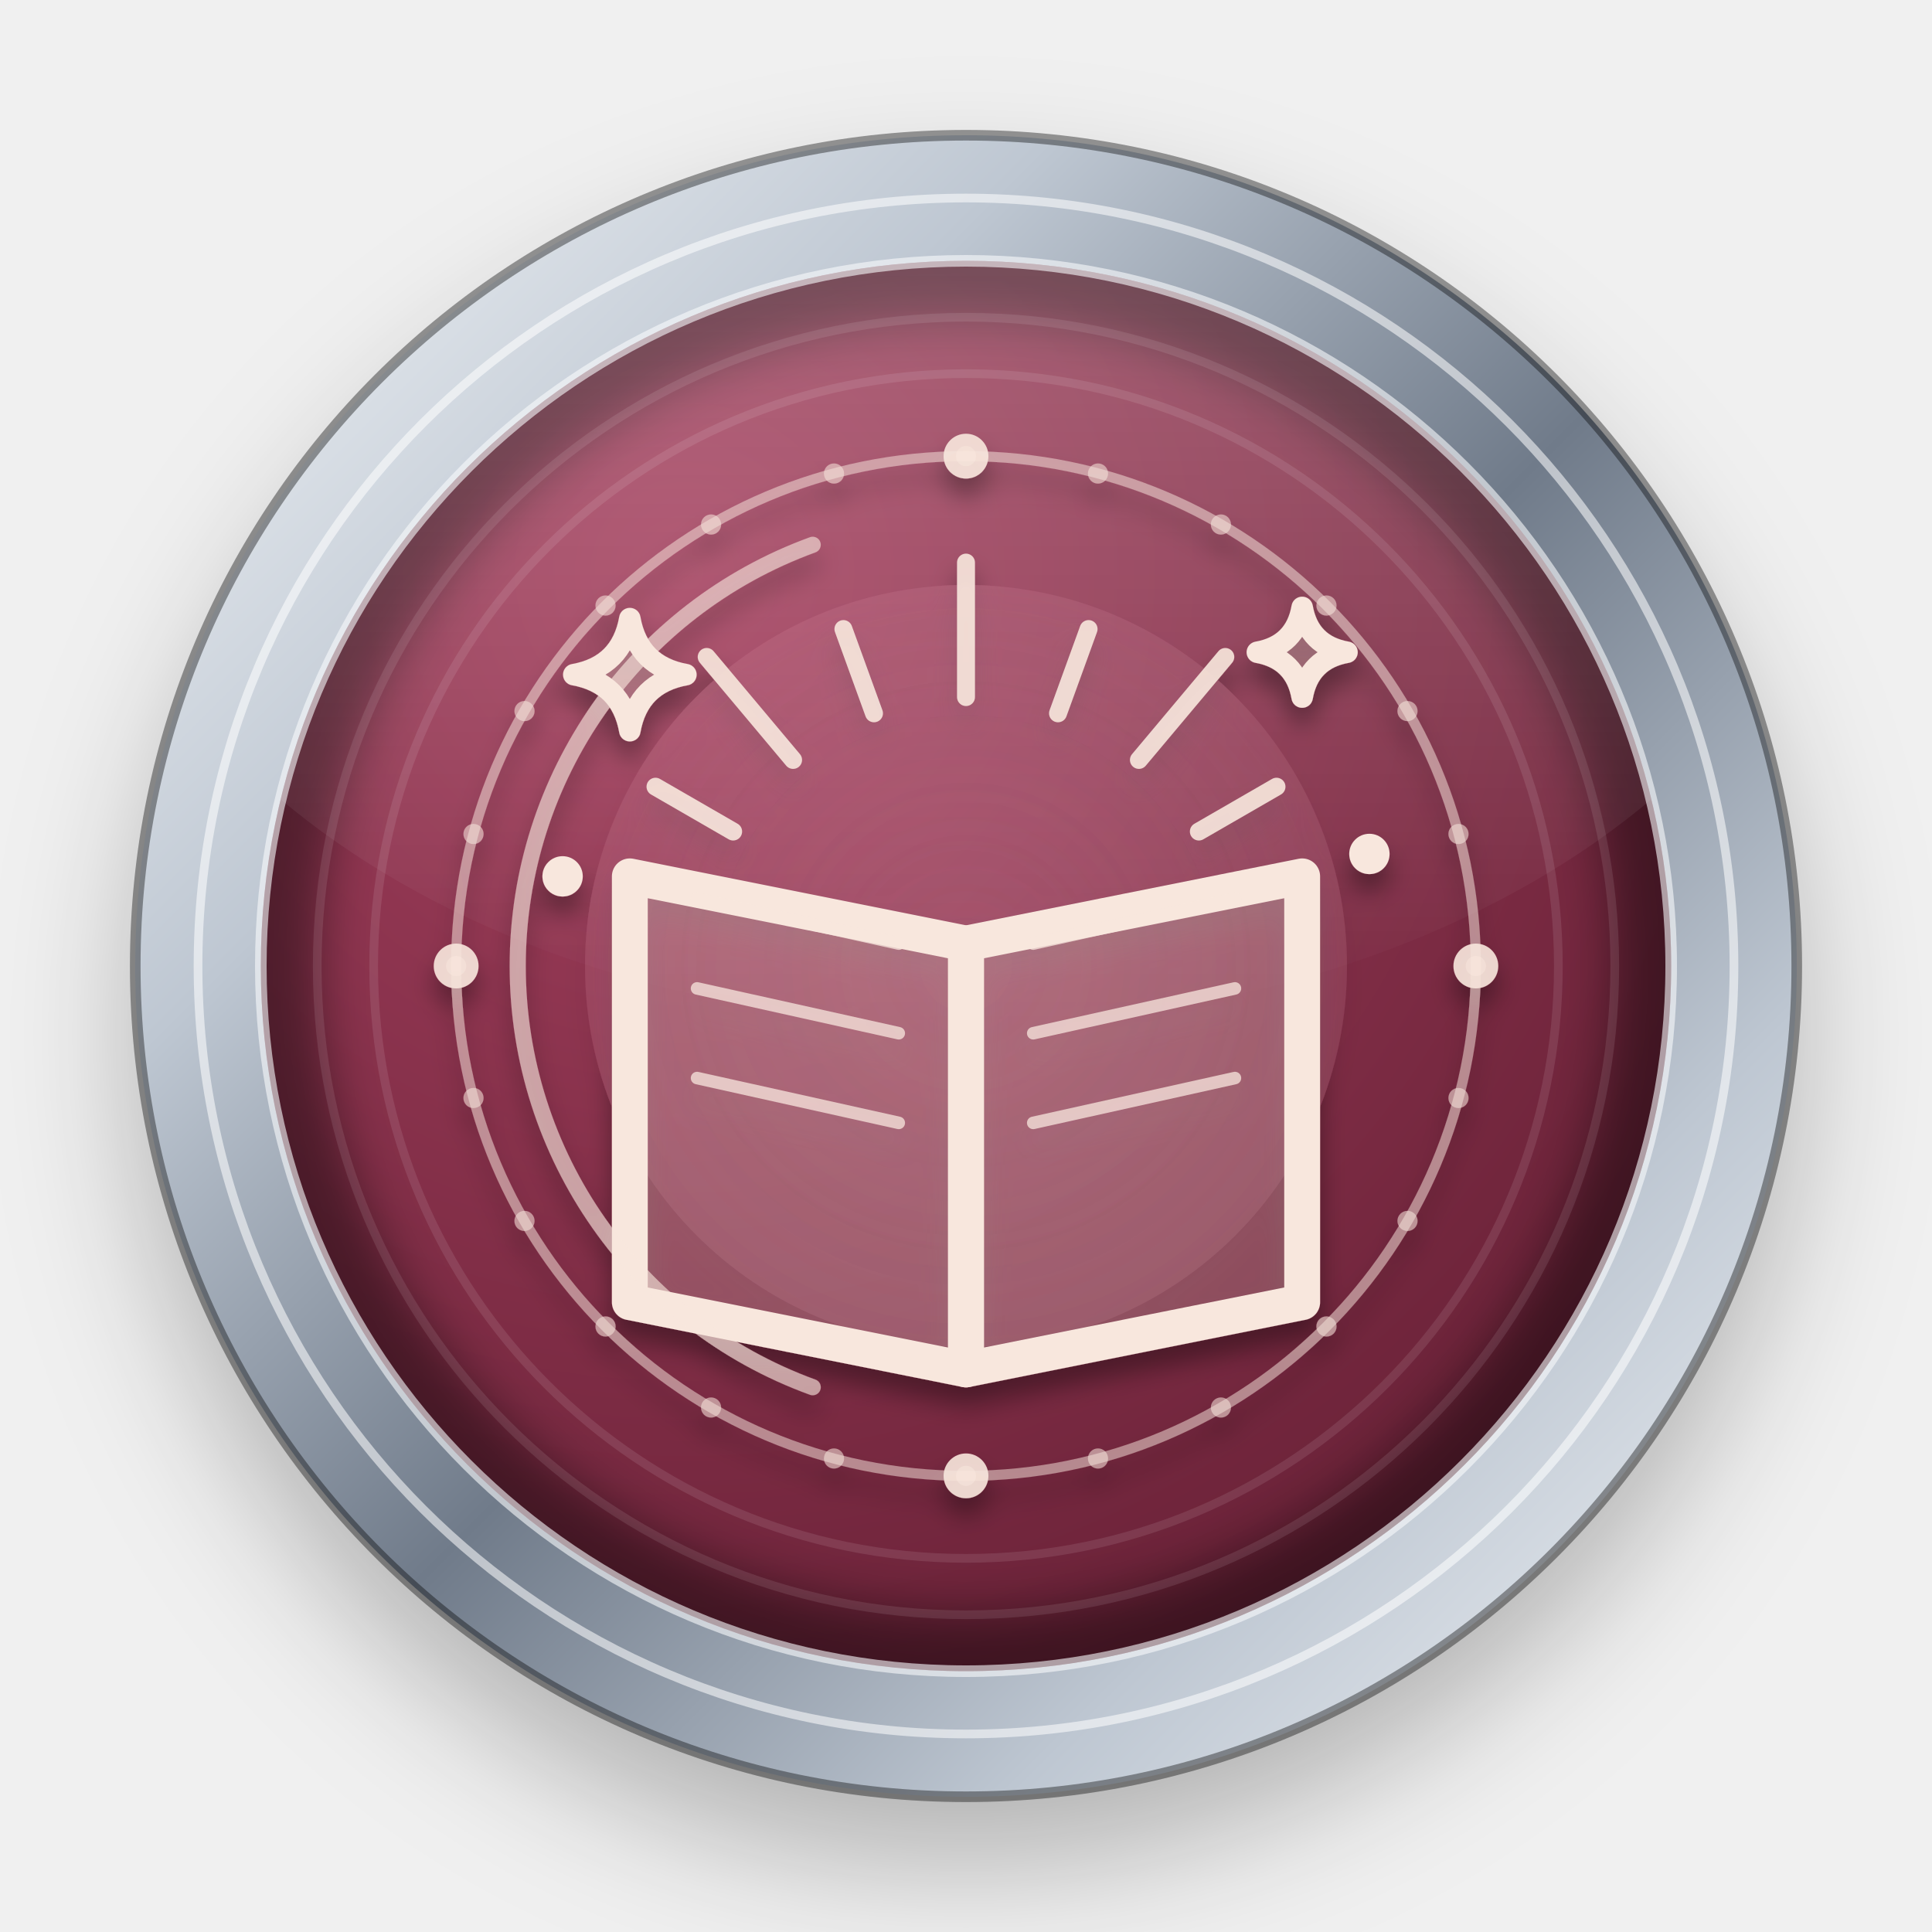
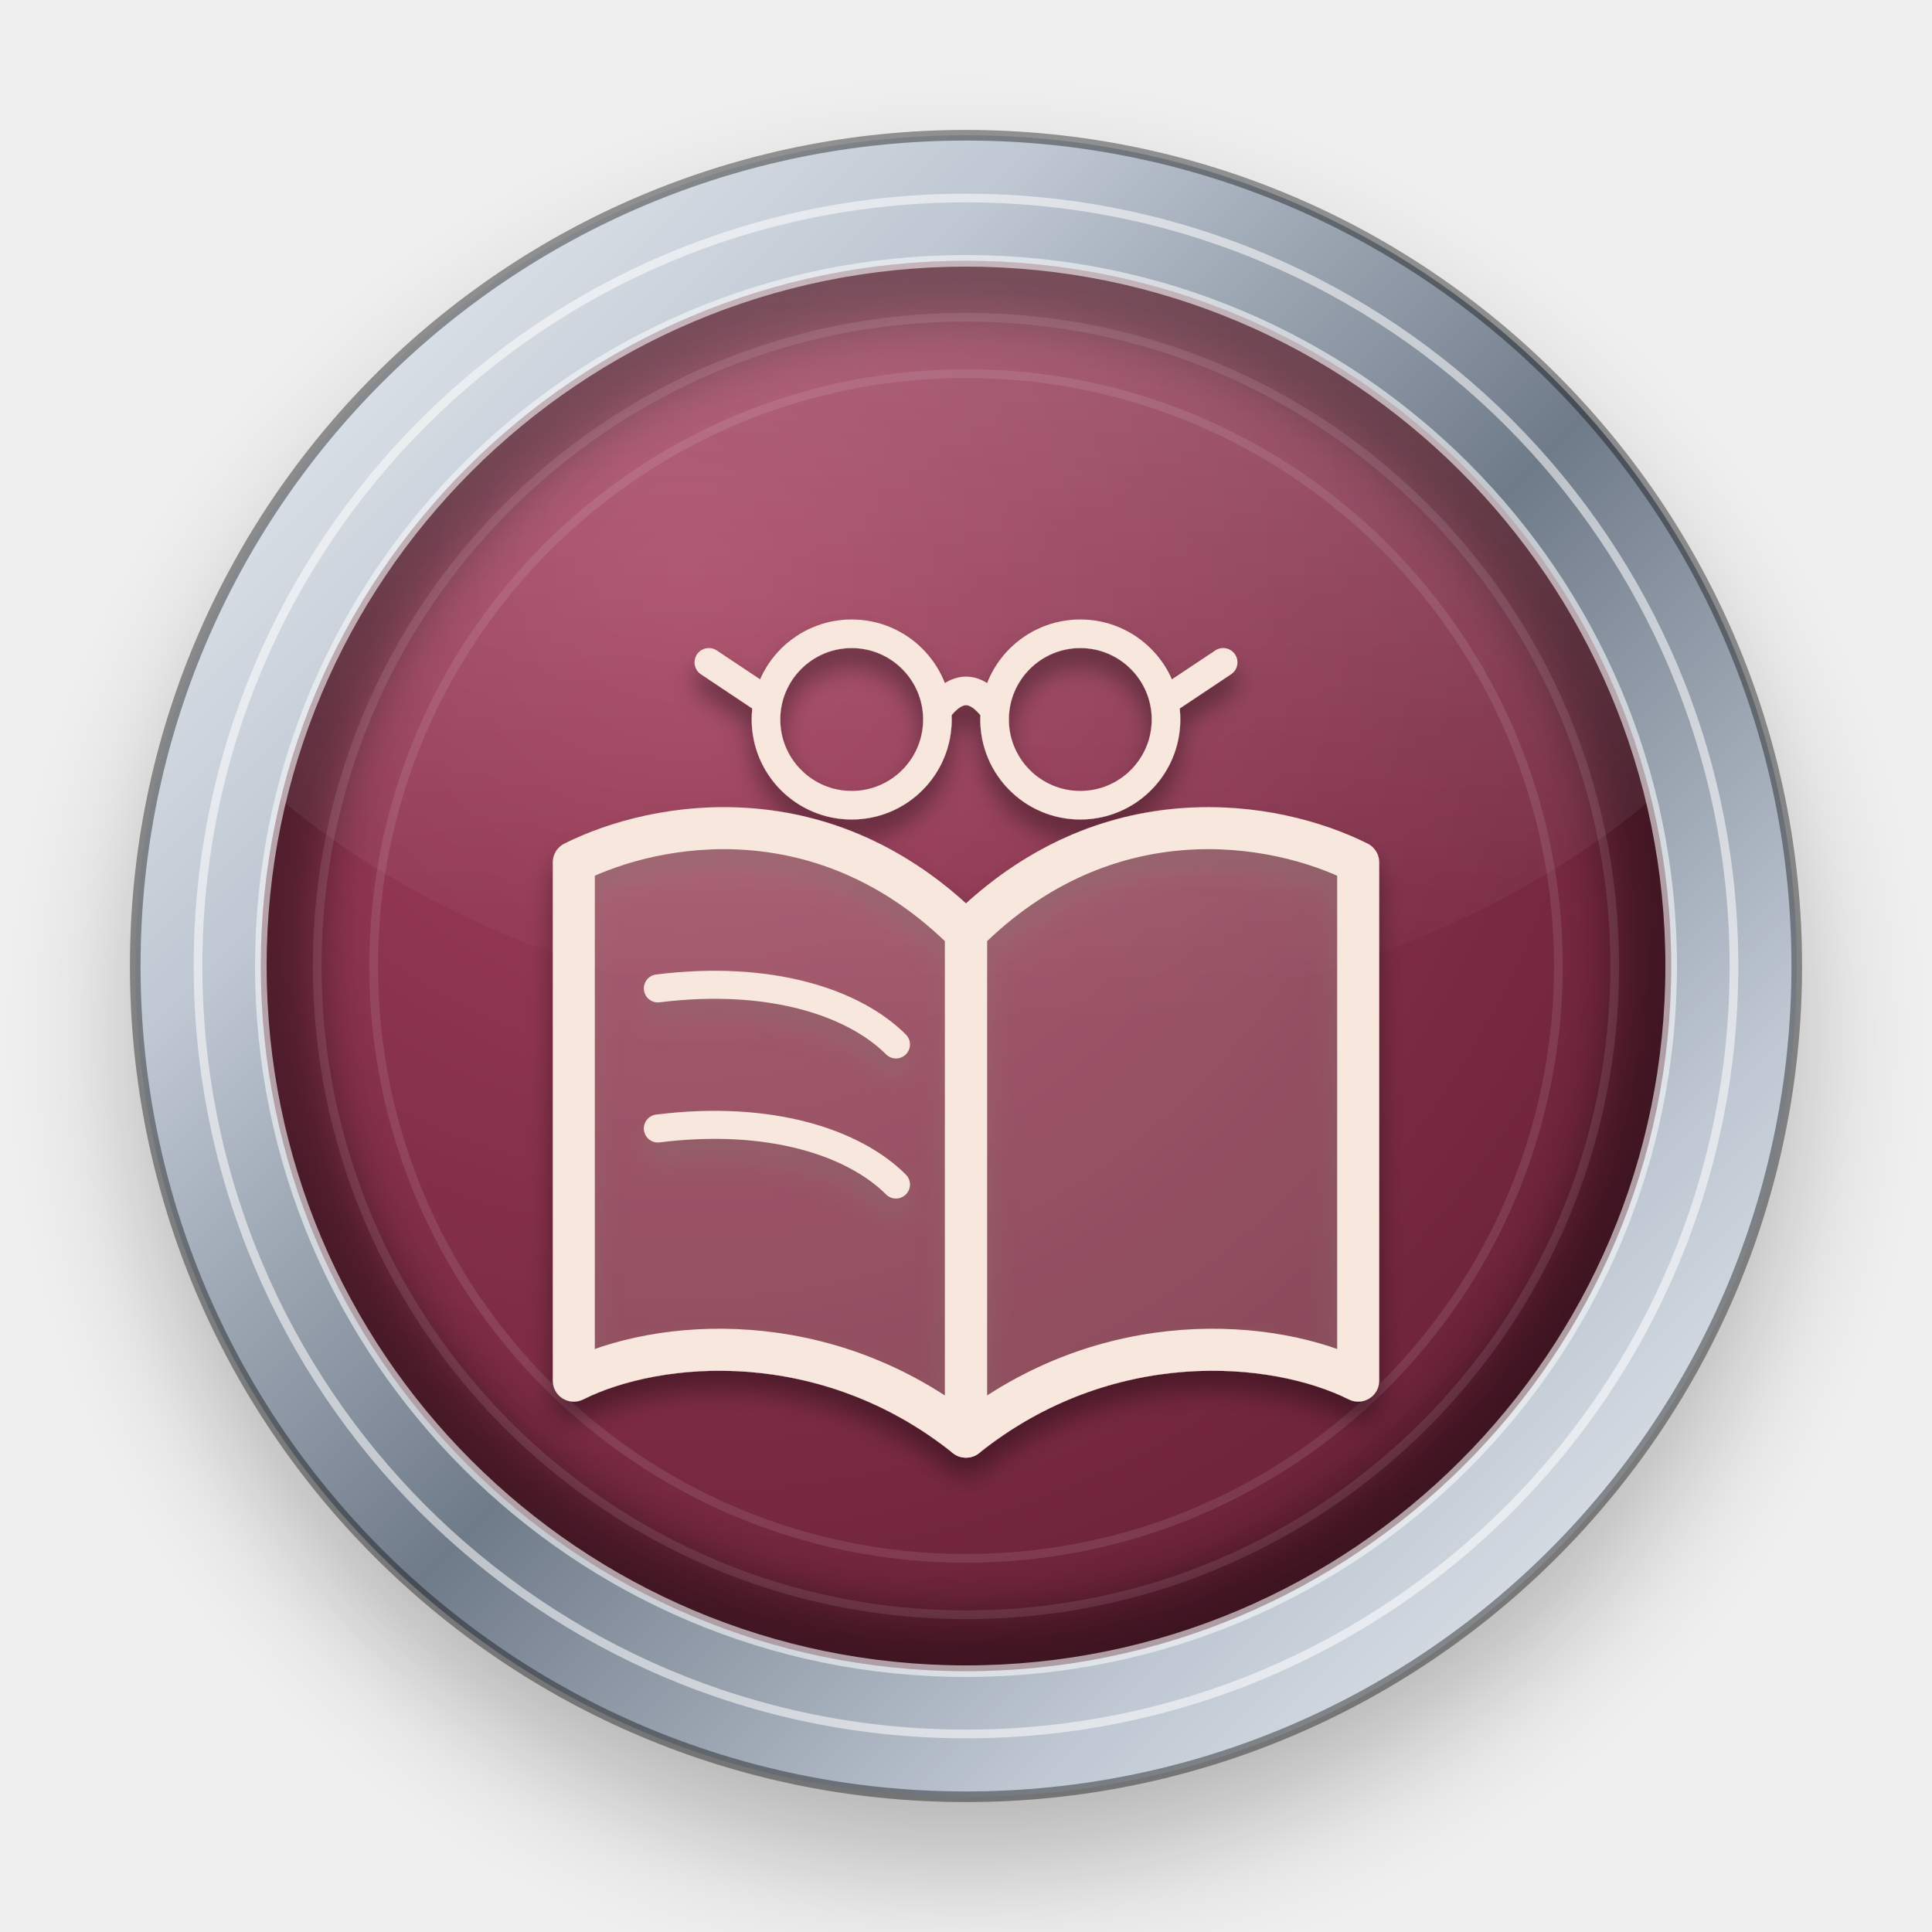
<svg xmlns="http://www.w3.org/2000/svg" viewBox="-100 -100 200 200" width="400" height="400">
  <defs>
    <filter id="blur8" x="-30%" y="-30%" width="160%" height="160%">
      <feGaussianBlur stdDeviation="7" />
    </filter>
    <filter id="blur3" x="-30%" y="-30%" width="160%" height="160%">
      <feGaussianBlur stdDeviation="2.6" />
    </filter>
    <filter id="emb" x="-20%" y="-20%" width="140%" height="140%">
      <feDropShadow dx="0" dy="1.6" stdDeviation="1.1" flood-color="#000" flood-opacity=".38" />
    </filter>
  </defs>
  <style>.mb31 .nf{fill:none} .mb31 .sf{fill:#F8E7DD;fill-opacity:.17} .mb31 .fl{fill:#F8E7DD;stroke:none} .mb31 .gl{fill:url(#b31g);stroke:none}</style>
  <defs>
    <radialGradient id="b31h" cx=".5" cy=".5" r=".5">
      <stop offset=".6" stop-color="#F3D58A" stop-opacity="0" />
      <stop offset=".82" stop-color="#F3D58A" stop-opacity=".95" />
      <stop offset="1" stop-color="#F3D58A" stop-opacity="0" />
    </radialGradient>
    <linearGradient id="b31r" x1="0" y1="0" x2="1" y2="1">
      <stop offset="0" stop-color="#F8FAFC" />
      <stop offset=".28" stop-color="#BEC7D2" />
      <stop offset=".52" stop-color="#707B8A" />
      <stop offset=".76" stop-color="#BEC7D2" />
      <stop offset="1" stop-color="#F8FAFC" />
    </linearGradient>
    <radialGradient id="b31p" cx=".3" cy=".22" r="1.15">
      <stop offset="0" stop-color="#A5415F" />
      <stop offset="1" stop-color="#541629" />
    </radialGradient>
    <radialGradient id="b31g" cx=".5" cy=".5" r=".5">
      <stop offset="0" stop-color="#F0A9BF" stop-opacity=".95" />
      <stop offset="1" stop-color="#F0A9BF" stop-opacity=".55" />
    </radialGradient>
    <linearGradient id="b31s" x1="0" y1="0" x2="0" y2="1">
      <stop offset="0" stop-color="#fff" stop-opacity=".34" />
      <stop offset="1" stop-color="#fff" stop-opacity="0" />
    </linearGradient>
    <clipPath id="b31c">
      <path d="M-73,0A73,73 0 1 0 73,0A73,73 0 1 0 -73,0Z" />
    </clipPath>
  </defs>
  <path d="M-86,0A86,86 0 1 0 86,0A86,86 0 1 0 -86,0Z" transform="translate(0 7)" fill="#000" opacity=".26" filter="url(#blur8)" />
  <path d="M-86,0A86,86 0 1 0 86,0A86,86 0 1 0 -86,0Z" fill="url(#b31r)" />
  <path d="M-86,0A86,86 0 1 0 86,0A86,86 0 1 0 -86,0Z" fill="none" stroke="#000" stroke-opacity=".38" stroke-width="1.1" />
  <path d="M-79.5,0A79.5,79.5 0 1 0 79.5,0A79.5,79.5 0 1 0 -79.5,0Z" fill="none" stroke="#fff" stroke-opacity=".55" stroke-width=".9" />
  <path d="M-73,0A73,73 0 1 0 73,0A73,73 0 1 0 -73,0Z" fill="url(#b31p)" />
  <g clip-path="url(#b31c)">
    <path d="M-73,0A73,73 0 1 0 73,0A73,73 0 1 0 -73,0Z" fill="none" stroke="#000" stroke-opacity=".42" stroke-width="12" filter="url(#blur3)" />
    <path d="M-67.16,0A67.16,67.16 0 1 0 67.16,0A67.16,67.16 0 1 0 -67.16,0Z" fill="none" stroke="#fff" stroke-opacity=".10" stroke-width=".9" />
    <path d="M-61.32,0A61.32,61.32 0 1 0 61.32,0A61.32,61.32 0 1 0 -61.32,0Z" fill="none" stroke="#fff" stroke-opacity=".10" stroke-width=".9" />
    <ellipse cx="0" cy="-58" rx="92" ry="64" fill="url(#b31s)" />
  </g>
  <path d="M-73,0A73,73 0 1 0 73,0A73,73 0 1 0 -73,0Z" fill="none" stroke="#F8FAFC" stroke-opacity=".6" stroke-width="1.2" />
  <g filter="url(#emb)" fill="none" stroke="#F8E7DD" stroke-linecap="round" stroke-linejoin="round" class="mb31" transform="scale(1.16)">
-     <circle cx="0" cy="0" r="34" class="gl" stroke="none" opacity="0.22" />
-     <circle cx="0" cy="0" r="45.5" fill="none" stroke-width="0.9" opacity="0.5" />
-     <circle cx="0" cy="-45.5" r="0.9" class="fl" stroke="none" opacity="0.55" />
-     <circle cx="11.78" cy="-43.95" r="0.9" class="fl" stroke="none" opacity="0.55" />
-     <circle cx="22.75" cy="-39.4" r="0.9" class="fl" stroke="none" opacity="0.55" />
-     <circle cx="32.17" cy="-32.17" r="0.9" class="fl" stroke="none" opacity="0.55" />
-     <circle cx="39.4" cy="-22.75" r="0.9" class="fl" stroke="none" opacity="0.55" />
-     <circle cx="43.95" cy="-11.78" r="0.9" class="fl" stroke="none" opacity="0.55" />
-     <circle cx="45.5" cy="0" r="0.9" class="fl" stroke="none" opacity="0.55" />
-     <circle cx="43.95" cy="11.78" r="0.9" class="fl" stroke="none" opacity="0.55" />
-     <circle cx="39.4" cy="22.75" r="0.9" class="fl" stroke="none" opacity="0.55" />
-     <circle cx="32.17" cy="32.17" r="0.9" class="fl" stroke="none" opacity="0.55" />
-     <circle cx="22.75" cy="39.4" r="0.9" class="fl" stroke="none" opacity="0.55" />
-     <circle cx="11.78" cy="43.95" r="0.9" class="fl" stroke="none" opacity="0.55" />
-     <circle cx="0" cy="45.5" r="0.9" class="fl" stroke="none" opacity="0.55" />
-     <circle cx="-11.78" cy="43.95" r="0.9" class="fl" stroke="none" opacity="0.55" />
-     <circle cx="-22.75" cy="39.4" r="0.9" class="fl" stroke="none" opacity="0.55" />
-     <circle cx="-32.17" cy="32.17" r="0.9" class="fl" stroke="none" opacity="0.55" />
-     <circle cx="-39.4" cy="22.75" r="0.9" class="fl" stroke="none" opacity="0.55" />
-     <circle cx="-43.95" cy="11.78" r="0.9" class="fl" stroke="none" opacity="0.55" />
-     <circle cx="-45.5" cy="0" r="0.9" class="fl" stroke="none" opacity="0.55" />
-     <circle cx="-43.95" cy="-11.78" r="0.9" class="fl" stroke="none" opacity="0.55" />
-     <circle cx="-39.4" cy="-22.75" r="0.9" class="fl" stroke="none" opacity="0.55" />
-     <circle cx="-32.17" cy="-32.17" r="0.9" class="fl" stroke="none" opacity="0.55" />
-     <circle cx="-22.75" cy="-39.4" r="0.9" class="fl" stroke="none" opacity="0.55" />
-     <circle cx="-11.78" cy="-43.95" r="0.9" class="fl" stroke="none" opacity="0.55" />
-     <circle cx="0" cy="-45.5" r="2" class="fl" stroke="none" opacity="0.9" />
-     <circle cx="45.5" cy="0" r="2" class="fl" stroke="none" opacity="0.9" />
-     <circle cx="0" cy="45.5" r="2" class="fl" stroke="none" opacity="0.9" />
-     <circle cx="-45.5" cy="0" r="2" class="fl" stroke="none" opacity="0.9" />
-     <polygon points="0,-2 -30,-8 -30,30 0,36" class="sf" stroke-width="3.2" opacity="1" />
-     <polygon points="0,-2 30,-8 30,30 0,36" class="sf" stroke-width="3.2" opacity="1" />
-     <line x1="0" y1="-2" x2="0" y2="36" stroke-width="2.56" opacity="1" />
-     <line x1="-24" y1="-6" x2="-6" y2="-2" stroke-width="1.12" opacity="0.75" />
-     <line x1="24" y1="-6" x2="6" y2="-2" stroke-width="1.12" opacity="0.75" />
-     <line x1="-24" y1="2" x2="-6" y2="6" stroke-width="1.12" opacity="0.75" />
-     <line x1="24" y1="2" x2="6" y2="6" stroke-width="1.12" opacity="0.75" />
-     <line x1="-24" y1="10" x2="-6" y2="14" stroke-width="1.12" opacity="0.75" />
-     <line x1="24" y1="10" x2="6" y2="14" stroke-width="1.12" opacity="0.75" />
-     <path d="M-13.68,37.59A40,40 0 0 1 -13.68,-37.59" fill="none" stroke-width="1.44" opacity="0.6" />
-     <line x1="-20.78" y1="-12" x2="-27.71" y2="-16" stroke-width="1.6" opacity="0.9" />
-     <line x1="-15.43" y1="-18.39" x2="-23.14" y2="-27.58" stroke-width="1.6" opacity="0.9" />
-     <line x1="-8.21" y1="-22.55" x2="-10.94" y2="-30.07" stroke-width="1.6" opacity="0.9" />
-     <line x1="0" y1="-24" x2="0" y2="-36" stroke-width="1.6" opacity="0.9" />
-     <line x1="8.21" y1="-22.55" x2="10.94" y2="-30.07" stroke-width="1.6" opacity="0.9" />
-     <line x1="15.43" y1="-18.39" x2="23.14" y2="-27.58" stroke-width="1.6" opacity="0.9" />
-     <line x1="20.78" y1="-12" x2="27.71" y2="-16" stroke-width="1.6" opacity="0.9" />
-     <path d="M-30,-31Q-29.25,-26.75 -25,-26Q-29.25,-25.25 -30,-21Q-30.75,-25.25 -35,-26Q-30.75,-26.75 -30,-31Z" class="sf" stroke-width="1.92" opacity="1" />
-     <path d="M30,-32Q30.6,-28.6 34,-28Q30.6,-27.4 30,-24Q29.4,-27.4 26,-28Q29.4,-28.6 30,-32Z" class="sf" stroke-width="1.92" opacity="1" />
-     <circle cx="-36" cy="-8" r="1.8" class="fl" stroke="none" opacity="1" />
-     <circle cx="36" cy="-10" r="1.8" class="fl" stroke="none" opacity="1" />
+     <defs>
+       <linearGradient id="fireG" x1="0" y1="0" x2="0" y2="1">
+         <stop offset="0" stop-color="#FFD66B" />
+         <stop offset=".55" stop-color="#FF9A2E" />
+         <stop offset="1" stop-color="#F0561B" />
+       </linearGradient>
+       <linearGradient id="goldG" x1="0" y1="0" x2="1" y2="1">
+         <stop offset="0" stop-color="#FFF0A8" />
+         <stop offset=".5" stop-color="#F2BE3A" />
+         <stop offset="1" stop-color="#C98A0C" />
+       </linearGradient>
+     </defs>
+     <g transform="translate(0 12) scale(1.25)">
+       <path d="M0,-12 C-10,-22 -22,-20 -28,-17 V20 C-22,17 -10,16 0,24 Z" class="sf" stroke-width="3.0" stroke-linejoin="round" />
+       <path d="M0,-12 C10,-22 22,-20 28,-17 V20 C22,17 10,16 0,24 Z" class="sf" stroke-width="3.0" stroke-linejoin="round" />
+       <path d="M0,-12 V24" class="nf" stroke-width="2.4" />
+       <path d="M-22,-8 C-14,-9 -8,-7 -5,-4 M-22,2 C-14,1 -8,3 -5,6" class="nf" stroke-width="2.0" />
+     </g>
+     <g transform="translate(0 -22) scale(0.85)">
+       <circle cx="-12" cy="0" r="9" class="nf" stroke-width="3" />
+       <circle cx="12" cy="0" r="9" class="nf" stroke-width="3" />
+       <path d="M-3,-1 Q0,-5 3,-1 M-21,-2 L-27,-6 M21,-2 L27,-6" class="nf" stroke-width="3.0" />
+     </g>
  </g>
</svg>
